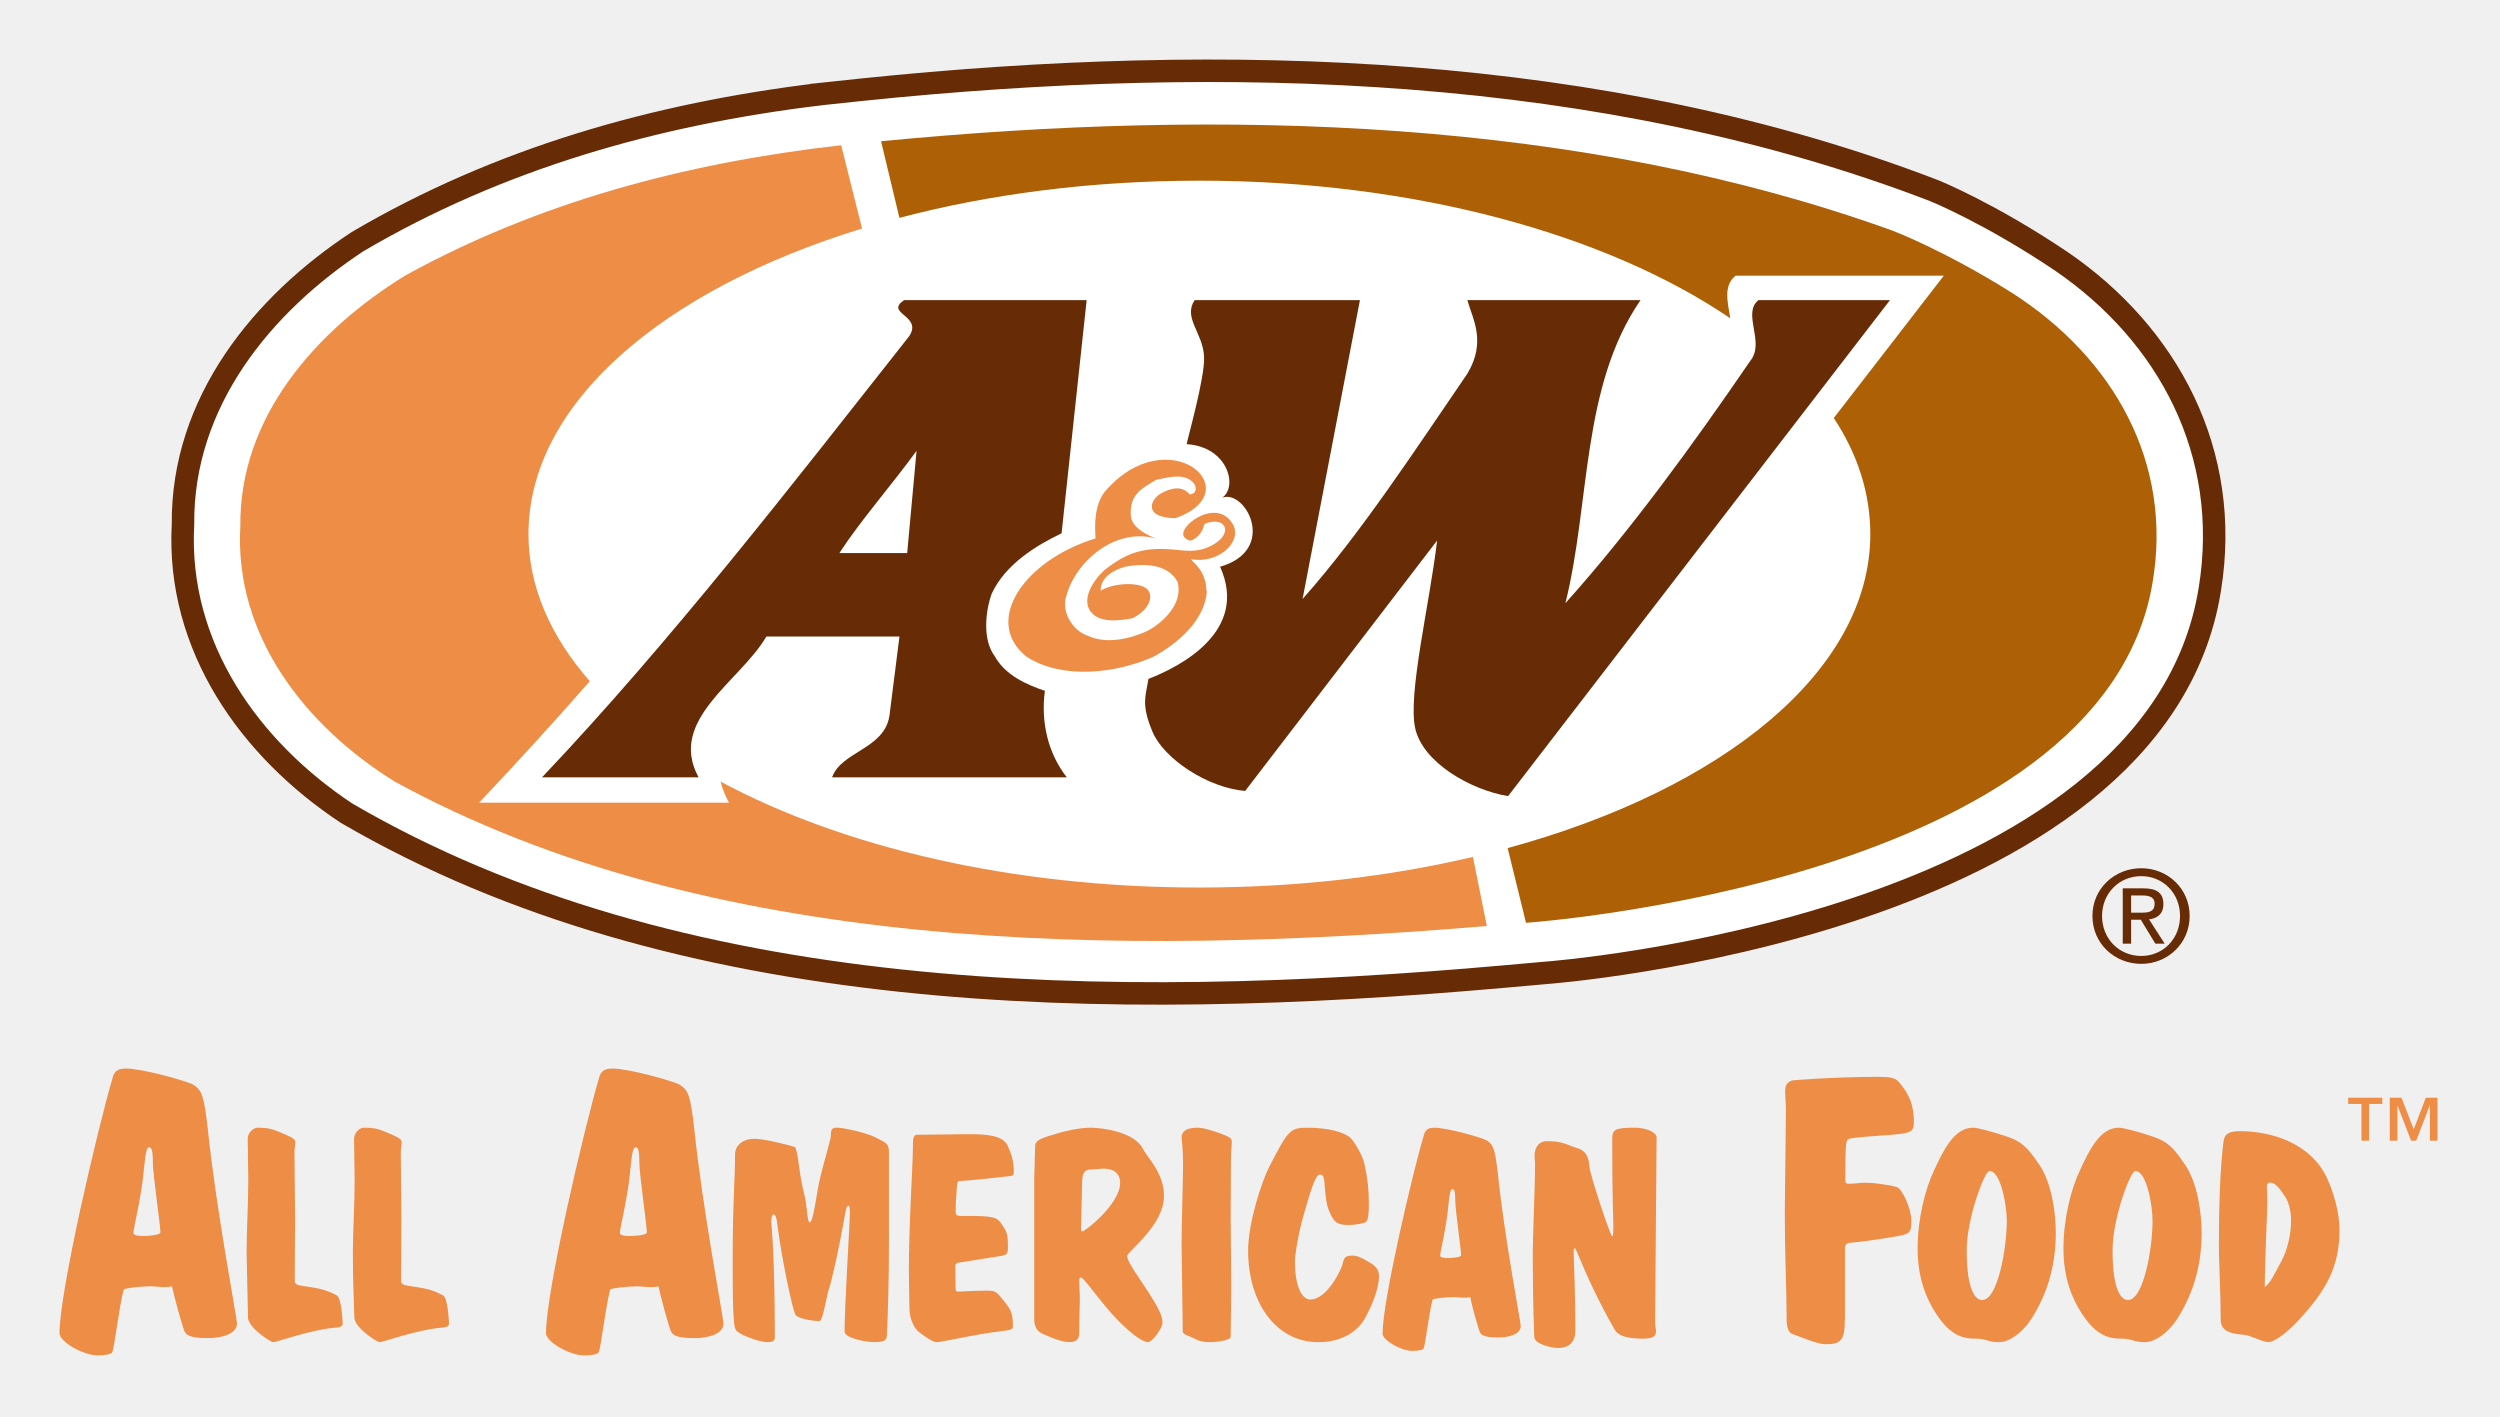
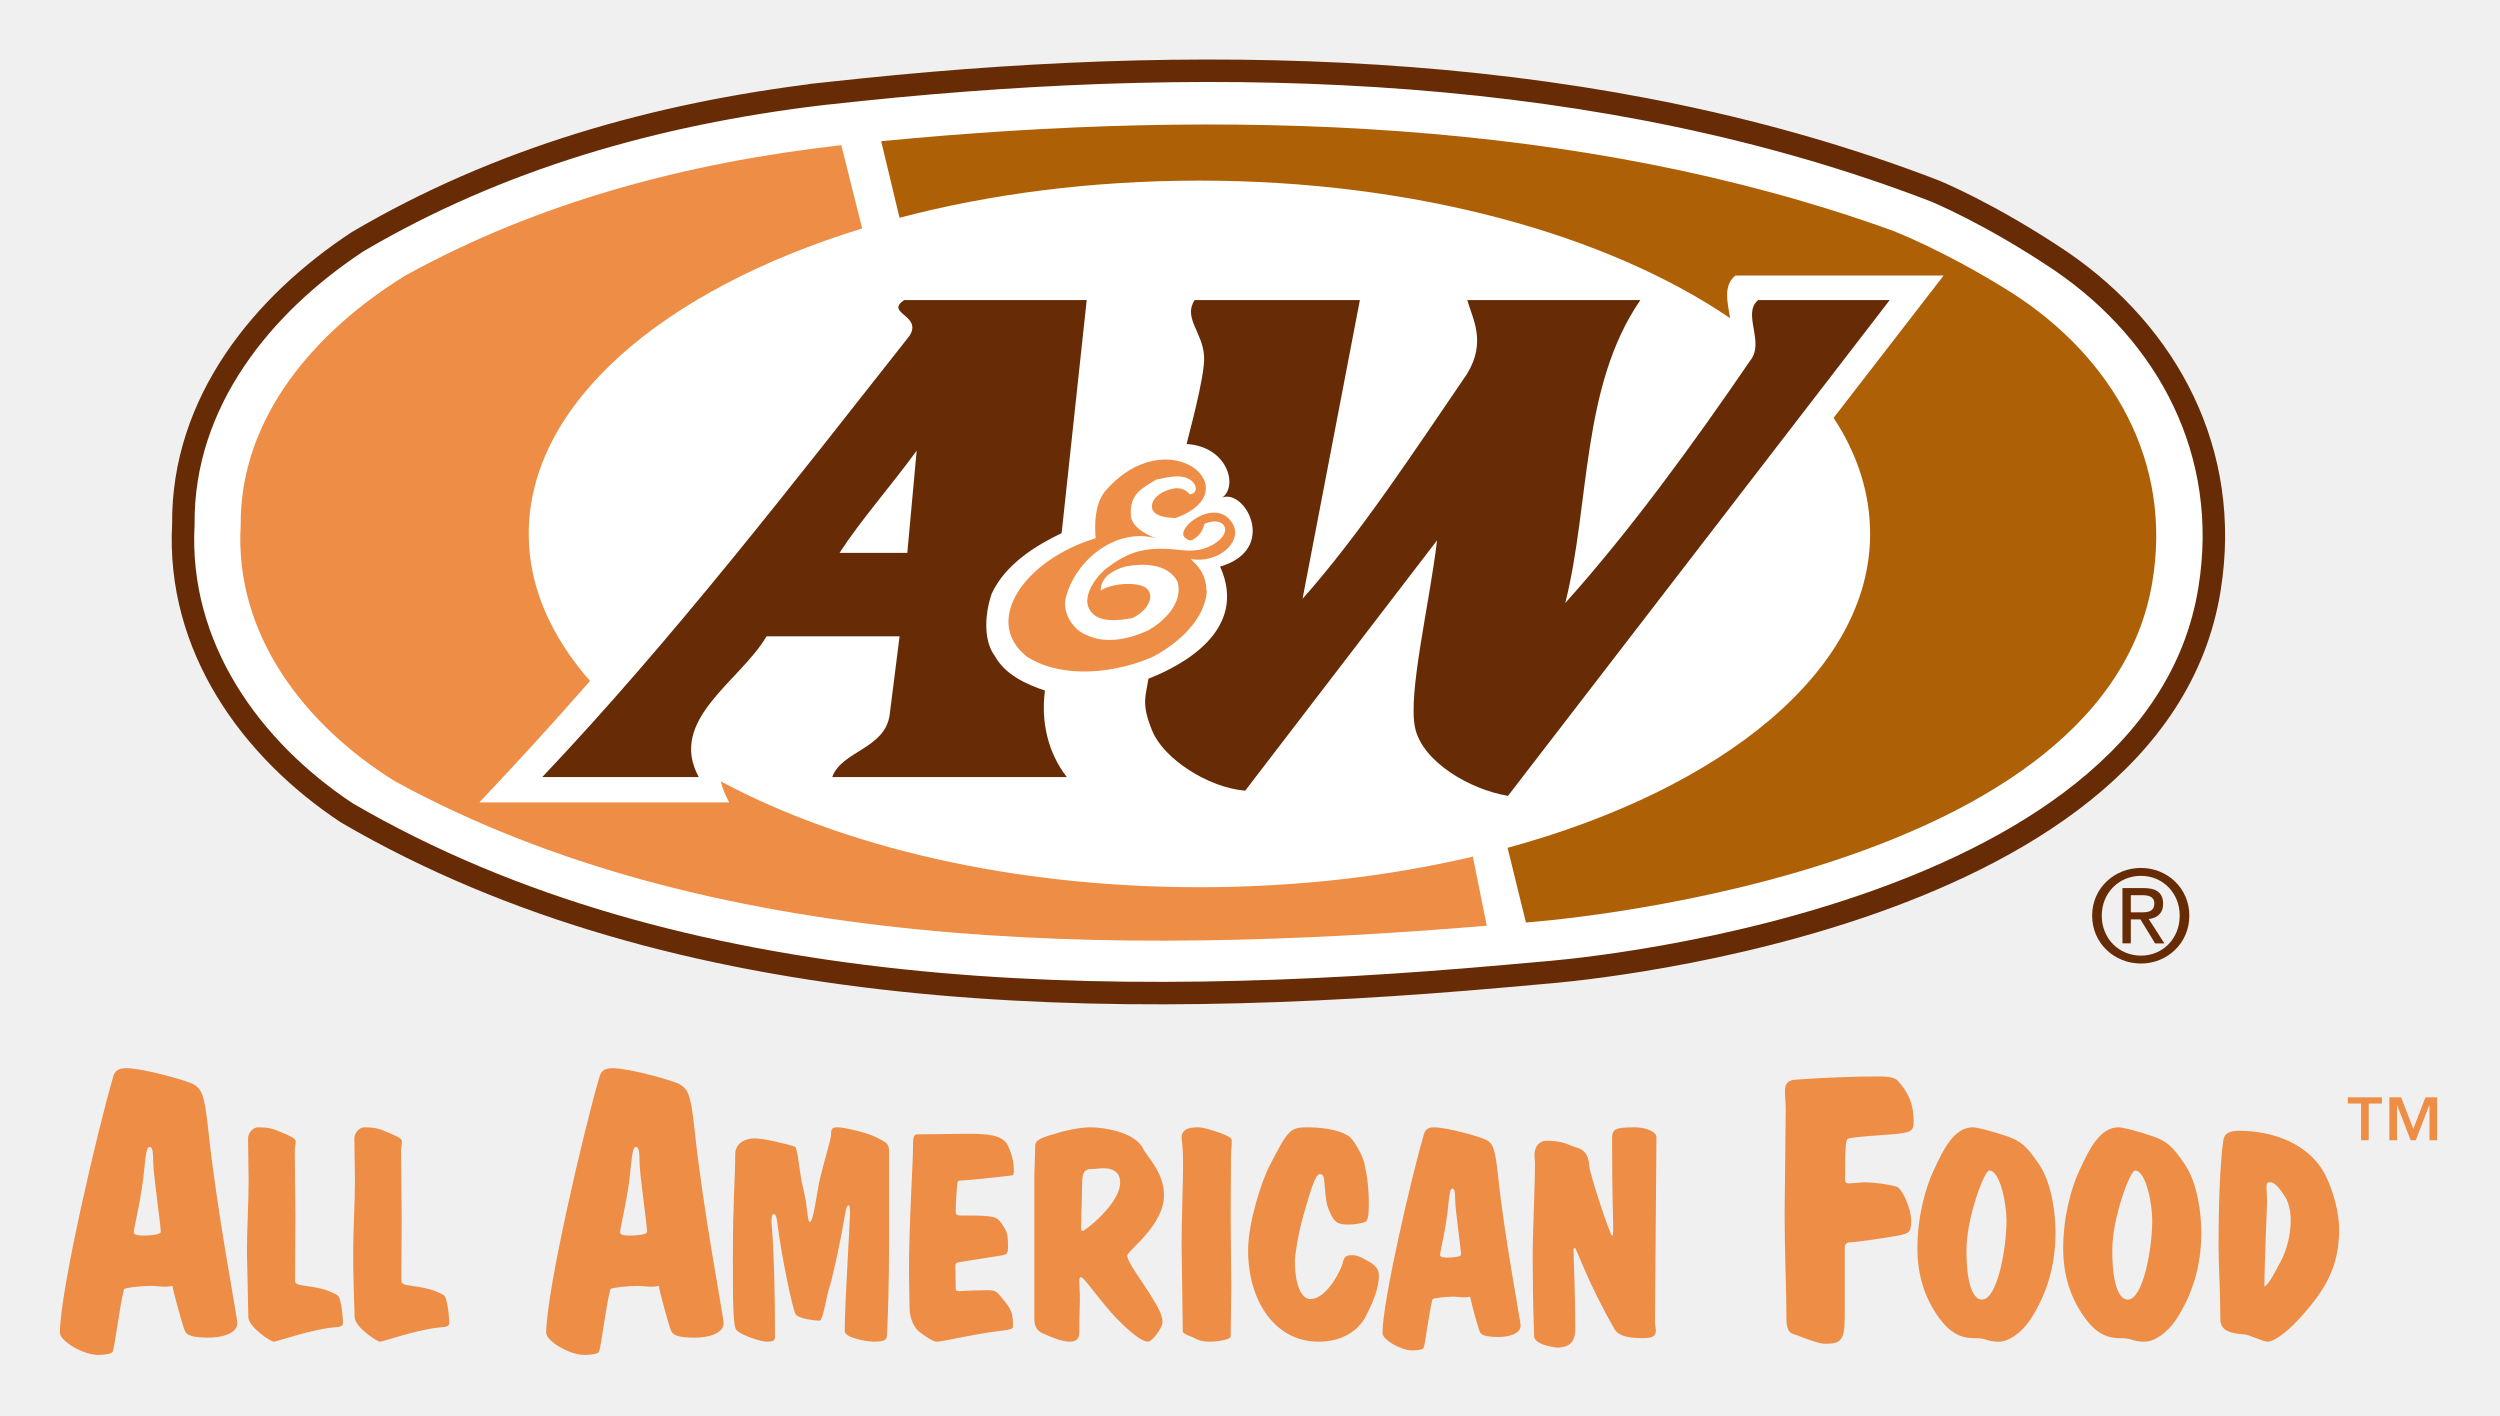
- <svg xmlns="http://www.w3.org/2000/svg" width="745" height="422">
+ <svg xmlns="http://www.w3.org/2000/svg" width="800" height="453" viewBox="0 0 745 422">
  <path d="M244.338 28.067c-49.438 5.96-95.905 19.32-137.748 43.917-28.34 18.62-52.392 47.768-52.058 84.302-1.987 36.534 20.095 67.1 48.77 86.06 98.86 57.614 226.357 59.196 344.995 48.665l12.36-1.1s181.72-13.292 197.876-114.312c6.593-40.753-12.465-75.933-44.164-97.664-21.43-14.434-37.887-21.08-37.887-21.08-98.542-37.923-210.816-41.37-319.573-30.134l-12.57 1.336z" fill="#fff" stroke="#672c06" stroke-width="6.698" />
  <g fill="#ed8d46">
    <path d="M33.6 320.987c.545-1.793 1.565-2.567 3.903-2.567 5.046 0 18.355 3.797 20.043 4.8 2.567 1.582 3.235 3.147 4.36 13.098 2.46 23.823 8.72 56.506 8.72 58.07 0 3.235-4.817 4.36-8.5 4.36-4.8 0-6.364-.65-7.032-1.793-.563-.88-3.48-11.516-3.815-13.643-2.233.563-4.466 0-6.364 0-2.795 0-7.964.563-8.07 1.02-1.336 5.116-2.7 16.772-3.358 18.566-.2.668-2.233 1.002-4.36 1.002-4.466 0-11.4-4.13-11.4-6.593 0-12.412 11.305-60.76 15.893-76.32zm9.177 47.33c1.336 0 5.028-.2 5.028-1.108 0-1.916-2.25-17.476-2.25-20.605 0-4.13-.44-4.694-1.108-4.694s-1.02 1.02-1.565 6.488c-.563 7.384-3.13 17.8-3.13 18.917 0 .792 1.125 1.002 3.024 1.002m31.218-16.422l-.176-12.535c0-1.653 1.494-3.306 2.97-3.306 2.954 0 4.343.352 6.786 1.407 2.602 1.125 4.448 1.8 4.448 2.848 0 .633-.28 2.004-.28 3.06l.193 19.234-.106 19.163c0 .95.8 1.213 2.62 1.477 4.184.615 6.523.95 9.916 2.778 1.406.773 1.758 7.753 1.758 8.37 0 .598-.44 1.125-1.758 1.213-7.384.5-17.933 4.36-18.882 4.36-.86 0-7.402-4.272-7.577-7.244l-.422-19.585c0-6.364.5-14.188.5-21.238m31.7-.002l-.176-12.535c0-1.653 1.477-3.306 2.954-3.306 2.97 0 4.36.352 6.786 1.407 2.62 1.125 4.448 1.8 4.448 2.848 0 .633-.264 2.004-.264 3.06l.176 19.234-.088 19.163c0 .95.8 1.213 2.62 1.477 4.167.615 6.523.95 9.916 2.778 1.4.773 1.74 7.753 1.74 8.37 0 .598-.422 1.125-1.74 1.213-7.402.5-17.933 4.36-18.9 4.36-.86 0-7.384-4.272-7.56-7.244-.264-6.874-.44-13.133-.44-19.585 0-6.364.527-14.188.527-21.238m72.875-30.9c.563-1.793 1.582-2.567 3.92-2.567 5.046 0 18.355 3.797 20.025 4.8 2.584 1.582 3.252 3.147 4.378 13.098 2.46 23.823 8.72 56.506 8.72 58.07 0 3.235-4.817 4.36-8.5 4.36-4.8 0-6.364-.65-7.05-1.793-.563-.88-3.463-11.516-3.798-13.643-2.25.563-4.483 0-6.382 0-2.795 0-7.947.563-8.052 1.02-1.354 5.116-2.7 16.772-3.358 18.566-.23.668-2.25 1.002-4.36 1.002-4.483 0-11.4-4.13-11.4-6.593 0-12.412 11.287-60.76 15.876-76.32zm9.177 47.33c1.336 0 5.028-.2 5.028-1.108 0-1.916-2.233-17.476-2.233-20.605 0-4.13-.44-4.694-1.108-4.694-.686 0-1.02 1.02-1.582 6.488-.545 7.384-3.13 17.8-3.13 18.917 0 .792 1.125 1.002 3.024 1.002m77.18-.427c0 15.067-.352 24.385-.615 29.87-.088 1.547-.352 2.18-4 2.18-2.092 0-8.615-1.143-8.615-3.147 0-7.93 1.582-32.543 1.582-35.075 0-1.406-.088-2.443-.44-2.443-.527 0-.8 1.318-1.055 2.795-1.653 9.652-4 20.095-4.782 22.1-.527 1.477-1.828 9.494-2.7 9.494-2.268 0-6.2-.704-7.138-1.74-.967-.967-4.448-18.548-5.327-25.774-.422-3.745-.774-4.255-1.3-4.255-.352 0-.686.598-.686 2.18 0 .95 1.055 8.86 1.055 34.37 0 1.143-.457 1.495-2.373 1.495s-7.032-1.758-8.685-3.06c-.88-.703-.967-1.565-1.143-3.48-.264-2.954-.352-6.1-.352-18.285 0-17.67.703-23.418.703-31.066 0-2.883 2.444-4.7 5.837-4.7 2.954 0 10.795 2.004 11.92 2.443.967.352 1.3 8.017 2.62 12.975 1.3 4.958 1.037 9.494 1.9 9.494 1.055 0 2.092-9.16 2.97-12.8 1.037-4.52 3.305-11.92 3.305-13.063 0-2.18.5-2.356 2.004-2.356 1.653 0 8.263 1.407 11.305 2.883 3.48 1.74 4 2.004 4 4.52v24.456m22.918-5.573c8.175 0 9.3.37 10.62 2.356 1.653 2.53 1.916 2.865 1.916 7.05 0 1.917-.264 2.18-2.092 2.532l-12.623 2.004c-.703.088-.967.44-.967 1.125l.088 6.54c0 .862.264.95 1.055.95 1.213 0 3.92-.282 8.44-.282 2.444 0 2.707.282 5.046 3.235 2.18 2.708 2.532 3.833 2.532 7.577 0 .686-.527.95-4.448 1.4-6.26.703-16.878 3.147-18.18 3.147-1.23 0-3.48-1.583-5.397-3.06-1.23-.967-2.708-3.57-2.795-6.698l-.176-11.146c0-15.05 1.213-31.506 1.213-37.87 0-2.602.44-3.042 1.32-3.042l14.962-.176c5.66 0 10.53.264 12.026 3.57 1.213 2.883 1.74 4.536 1.74 7.753 0 .8-.176 1.055-.88 1.125-4.167.528-13.397 1.477-14.786 1.477-.88 0-1.143.176-1.23 1.143-.264 2.954-.44 6.26-.44 8 0 1.055.44 1.3 1.582 1.3h1.477M308.2 351.12l.28-9.758c0-2.18 4.94-2.954 6.786-3.657 1.477-.527 6.523-1.653 9.652-1.653 3.745 0 13.326 1.32 15.753 6.435.967 2.092 6.2 6.98 6.2 13.766 0 9.143-10.97 16.544-10.97 18.1 0 1.8 4.43 7.648 6.6 11.13 2.883 4.536 3.92 6.716 3.92 8.703 0 1.582-3.042 5.767-4.343 5.767-2.532 0-8.808-5.942-12.623-10.62-3.5-4.184-6.628-8.632-7.314-8.632-.44 0-.527.264-.527 1.477 0 1.143.176 2.708.176 5.3 0 1.477-.176 4.52-.176 9.67 0 2.004-.88 2.795-2.954 2.795-1.828 0-4.096-.8-6.716-1.934-1.4-.615-3.745-1.125-3.745-4.958V351.1zm20.64-2.866c-1.213 0-2.514.246-3.745.246-2.18 0-2.514 1.582-2.602 3.393l-.352 14.206c0 .598.088.86.44.86.774 0 11.217-8.175 11.217-14.452 0-3.217-2.356-4.254-4.958-4.254m26.4 50.302c-1.916-.703-2.778-1.143-2.778-1.74l-.352-26.02c0-6.365.44-19.076.44-23.418 0-6.347-.44-7.226-.44-8.28 0-2.004 1.4-3.042 4.782-3.042 1.653 0 3.92.704 6.628 1.653 2.514.967 3.55 1.4 3.55 2.356 0 1.828-.246 2.954-.246 4.8l-.088 18.003.176 20.992-.176 14.522c0 .95-3.833 1.583-6.276 1.583-3.305 0-4.43-1.143-5.222-1.407m23.174-51.18c5.397-10.53 6.083-11.322 11.13-11.322 6.276 0 10.97 1.32 12.8 2.97 1.3 1.125 3.745 5.397 4.272 7.824a53.25 53.25 0 0 1 1.3 12.184c0 1.917-.088 4.712-.95 5.15-1.32.686-4.272.862-5.063.862-3.393 0-4.343-.704-5.73-4-.8-1.652-1.143-3.833-1.477-8.44-.105-1.74-.352-2.602-1.4-2.602-1.407 0-2.97 5.75-4.712 11.744-1.74 5.907-2.7 12.43-2.7 14.1 0 7.138 1.9 11.4 4.606 11.4 5.134 0 9.406-9.406 9.564-10.46.44-1.987.8-2.62 2.97-2.62 1.828 0 3.393 1.055 5.046 2.004 1.916 1.055 2.866 2.268 2.866 4.096 0 4.184-2.356 9.072-3.903 12.113-2.092 4-6.628 7.578-14.206 7.578-12.447 0-20.886-11.586-20.886-27.27 0-8.35 4.096-20.798 6.452-25.317m45.97-9.302c.44-1.4 1.23-2.004 3.06-2.004 3.903 0 14.276 2.97 15.577 3.763 2.004 1.213 2.514 2.426 3.393 10.18 1.916 18.53 6.786 43.936 6.786 45.148 0 2.55-3.745 3.4-6.628 3.4-3.727 0-4.958-.527-5.468-1.4-.44-.703-2.707-8.966-2.954-10.62-1.758.44-3.5 0-4.975 0-2.18 0-6.17.44-6.26.773-1.055 4-2.092 13.063-2.62 14.452-.176.527-1.74.8-3.393.8-3.48 0-8.88-3.235-8.88-5.15 0-9.652 8.8-47.258 12.36-59.354zm7.138 36.815c1.055 0 3.92-.158 3.92-.86 0-1.477-1.74-13.6-1.74-16.017 0-3.217-.352-3.657-.88-3.657-.5 0-.773.773-1.213 5.046-.44 5.75-2.426 13.836-2.426 14.698 0 .633.86.8 2.338.8M457.2 398.38c-.352-8.8-.44-19.832-.44-23.506 0-7.648.686-20.183.686-28.288 0-.598-.158-1.477-.158-2.092 0-3.042 1.74-4.43 3.55-4.43 5.222 0 6.2 1.213 9.23 2.092 2.092.616 3.393 2.075 3.587 5.556.07 2.004 6.17 20.64 6.786 20.64.246 0 .334-.334.334-2.866 0-2.62-.334-7.314-.334-25.932 0-2.954.686-3.5 6.786-3.5 3.217 0 6.435 1.32 6.435 2.883l-.44 55.258c0 .88.264 1.846.264 2.532 0 1.477-.95 2.18-3.745 2.18-4.096 0-7.314-.528-8.527-2.62-7.93-13.75-11.48-24.28-11.832-24.28-.264 0-.44.088-.44.8 0 1.917.527 12.536.527 23.5 0 3.323-1.494 5.397-5.3 5.397-1.143 0-6.874-.95-6.962-3.306m92.55-5.115c0 6.382-1.336 7.296-5.82 7.296-2.46 0-8.28-2.584-9.5-2.936-1.46-.316-2.022-2.1-2.022-4.36 0-9.16-.545-19.234-.545-31.787l.334-30.873c0-1.898-.228-3.692-.228-5.6 0-1.793.8-2.918 2.7-3.13 8.263-.668 18.583-1.002 24.965-1.002 3.446 0 5.116.334 6.03 1.336 3.464 3.92 4.677 7.28 4.677 12.307 0 2.795-1.213 3.13-6.136 3.586-4.026.334-12.307.773-13.432 1.336-.545.23-.897.773-.897 11.744 0 1.248.123 1.564 1.125 1.564 1.23 0 3.464-.316 4.923-.316 2.127 0 6.84.545 9.406 1.336 1.442.457 4.255 6.276 4.255 10.074 0 3.358-.457 3.797-3.815 4.466-6.26 1.107-12.518 1.898-14.3 2.02-1.02 0-1.688.44-1.688 1.565v21.36m26.534-44.416c2.795-6.083 6.013-12.8 11.674-12.8 1.213 0 5.573 1.125 10.02 2.62 4.343 1.477 6.083 3.06 9.652 8.35 3.833 5.573 4.958 14.715 4.958 20.376 0 10.268-2.795 18.62-7.314 25.668-2.883 4.448-6.804 6.892-9.564 6.892-1.758 0-2.883-.264-3.92-.633-1.143-.334-2.092-.422-3.657-.422-5.134 0-8.35-3.042-11.322-7.578-2.954-4.536-5.398-10.795-5.398-19.146 0-9.318 2.356-18.02 4.87-23.33zm14.364 38.556c4.624 0 7.33-15.226 7.33-23.665 0-4.712-1.846-14.803-5.15-14.803-1.477 0-6.786 14.118-6.786 23.682 0 11.744 2.532 14.786 4.606 14.786m29.096-38.556c2.795-6.083 5.995-12.8 11.656-12.8 1.23 0 5.6 1.125 10.02 2.62 4.342 1.477 6.1 3.06 9.652 8.35 3.833 5.573 4.975 14.715 4.975 20.376 0 10.268-2.795 18.62-7.314 25.668-2.883 4.448-6.804 6.892-9.582 6.892-1.74 0-2.866-.264-3.92-.633-1.125-.334-2.092-.422-3.657-.422-5.116 0-8.35-3.042-11.305-7.578-2.97-4.536-5.397-10.795-5.397-19.146 0-9.318 2.356-18.02 4.87-23.33zm14.364 38.556c4.606 0 7.314-15.226 7.314-23.665 0-4.712-1.828-14.803-5.134-14.803-1.477 0-6.786 14.118-6.786 23.682 0 11.744 2.514 14.786 4.606 14.786m34.653 10.37c-3.217-.264-7.033-.703-7.033-4.448 0-8.087-.545-16.8-.545-21.854 0-11.92.37-23.682 1.407-31.417.264-2.356 2.092-2.97 4.782-2.97 9.494 0 20.974 3.5 25.95 13.766 2.163 4.624 3.815 10.707 3.815 15.577 0 11.4-4.272 18.373-12.096 26.9-3.92 4.272-7.648 6.628-9.054 6.628-1.723 0-5.573-2.1-7.226-2.18zm12.272-41c-1.723-2.708-3.13-4.36-4.518-4.36-.8 0-1.037.352-1.037 1.32 0 1.213.158 2.514.158 4.5 0 2.022-.774 18.302-.774 25.334 1.653-1.213 2.883-3.903 4.87-7.56 1.934-3.57 2.97-8.28 2.97-12.36 0-3.235-.967-5.837-1.67-6.874m38.222-20.252l3.604-9.406h3.48v12.8H724.1v-10.426h-.07l-4.008 10.426h-1.53l-4.008-10.426h-.053v10.426h-2.286v-12.8h3.5l3.64 9.406zm-9.37-7.56h-3.938v10.953h-2.268v-10.95h-3.956v-1.846h10.162v1.846" />
  </g>
  <path d="M626.41 272.955c0-6.786 5.134-11.867 11.69-11.867 6.47 0 11.55 5.08 11.55 11.867 0 6.856-5.08 11.92-11.55 11.92-6.558 0-11.69-5.063-11.69-11.92zm11.69 14.276c7.788 0 14.417-6.013 14.417-14.276 0-8.228-6.628-14.223-14.417-14.223-7.894 0-14.557 5.995-14.557 14.223 0 8.263 6.663 14.276 14.557 14.276zm-3.024-13.15h2.883l4.343 7.138h2.778l-4.66-7.244c2.41-.3 4.272-1.582 4.272-4.553 0-3.252-1.934-4.694-5.837-4.694h-6.276v16.49h2.497v-7.138zm0-2.11v-5.116h3.393c1.758 0 3.604.37 3.604 2.41 0 2.55-1.9 2.708-4.008 2.708h-2.99" fill="#672c06" />
  <path d="M546.47 124.57l32.79-42.423h-62.06c-3.674 2.99-2.39 7.718-1.582 12.693-36.57-24.86-93.866-41-158.195-41-32.138 0-62.5 3.99-89.4 11.076l-5.468-22.82c102.586-9.95 208.513-6.9 301.464 26.653 0 0 15.542 5.9 35.76 18.653 29.906 19.234 47.873 50.37 41.65 86.43-15.225 89.4-186.677 101.162-186.677 101.162l-5.468-22.258c64.206-17.528 108.07-52.85 108.07-93.567 0-12.113-3.745-23.77-10.883-34.6" fill="#ad6006" />
  <path d="M268.037 189.69h-39.663c-7.77 13.36-29.536 24.842-20.2 41.948H161.53c38.872-41.034 74.614-87.343 109.443-131.49 4.026-6.206-7.472-6.663-1.565-10.707h54.414l-7.472 69.48c-7.77 3.71-16.8 9.318-20.834 18.02-1.864 5.292-2.795 13.66.932 18.636 3.112 5.608 9.336 8.404 14.926 10.285-1.248 9.318.932 18.62 6.523 25.774H247.96c2.795-7.77 15.542-8.37 17.09-18.32l2.99-23.63" fill="#672c06" />
  <path d="M250.14 164.814c6.224-9.635 15.542-20.2 22.996-30.468l-2.795 30.468h-20.2" fill="#fff" />
  <path d="M449.404 237.248c-11.2-1.864-25.405-10.02-27.673-20.2s4.36-37.307 6.523-55.96l-57.19 74.615c-11.2-.932-24.297-9.6-27.655-17.722-3.393-8.123-2.004-10.39-1.178-15.665 9.634-3.745 29.976-14.258 21.36-33.422 17.37-5.045 7.507-23.207.65-20.587 4.712-3.305 1.688-15.172-10.62-15.946.246-1.564 5.433-19.78 5.204-25.932-.28-7.278-6.347-11.62-2.83-16.983h49.262l-17.09 89.05c17.388-19.568 33.562-44.445 49.104-67.143 5.75-9.582 1.565-16.315 0-21.906h51.6c-17.722 25.81-14.926 60.462-22.38 90.297 19.27-21.45 38.24-47.557 55.03-72.118 4.66-5.608-2.497-14.135 2.48-18.18h39.206L449.404 237.248" fill="#672c06" />
  <g fill="#ed8d46">
    <path d="M367.388 156.234c-4.852-8.597-17.775 1.44-14.153 4.15 1.53 1.143 1.9.74 3.217-.176 1.88-1.318 2.497-4.08 2.497-4.08 6.2-2.567 8.914 2.708 2.338 6.33-3.7 2.04-7.05 1.793-10.215 1.442-10.373-1.125-15.243.8-21.888 5.925-3.604 3.305-6.874 8.72-4.22 12.36 2.7 3.64 8.456 2.725 12.377 2.1 4.782-2.233 6.663-6.382 4.6-8.632-2.075-2.268-9.986-2.075-13.942.37-.035-3.85 3.428-6.03 7.35-7.156 4.817-.914 12.553-1.16 15.577 4.554 1.793 6.646-4.66 12.22-8.755 14.487-5.116 2.4-12.36 4.22-18.1 1.512-4.518-1.512-7.84-7.244-6.33-11.762 2.9-10.7 14.962-20.675 27.022-17.1 0 0-6.98-2.268-7.736-6.4-.738-6.98 3.64-8.8 7.56-11.2 3.305-.615 9.037-2.4 11.463 1.512 1.16 2.708-1.494 2.883-1.494 2.883-2.444-2.83-5.52-1.688-7.35-.932-3.762 1.512-5.274 5.08-2.62 6.787 1.916 1.248 5.73 1.213 5.73 1.213 22.715-8.193-2.356-29.853-21.133-7.84-3.006 3.92-3.006 9.652-2.708 13.872-21.3 6.47-33.8 24.754-20.5 35.286 10.848 6.944 26.83 4.817 37.694 0 7.243-3.92 15.384-10.848 15.98-19.603-.053-.053-.088-.123-.158-.176 0-4.3-2.303-7.138-4.08-8.685l-.492-.668c7.753 1.583 15.524-4.94 12.465-10.4M214.73 232.905c.475 2.04 1.354 4.13 2.514 6.294H142.77c11.182-11.832 22.152-23.805 32.982-36.2-11.7-13.396-18.267-28.13-18.267-43.83 0-38.872 39.962-72.82 99.404-91.07l-6.224-24.825c-46.625 5.274-90.455 17.1-129.942 38.854C94 98.603 71.304 124.394 71.62 156.744c-1.864 32.314 18.97 59.372 46 76.162 93.25 50.968 213.558 52.374 325.462 43.056l-4.15-20.605c-24.895 5.872-52.48 9.125-81.524 9.125-55.926 0-106.4-12.078-142.7-31.576" />
  </g>
</svg>
